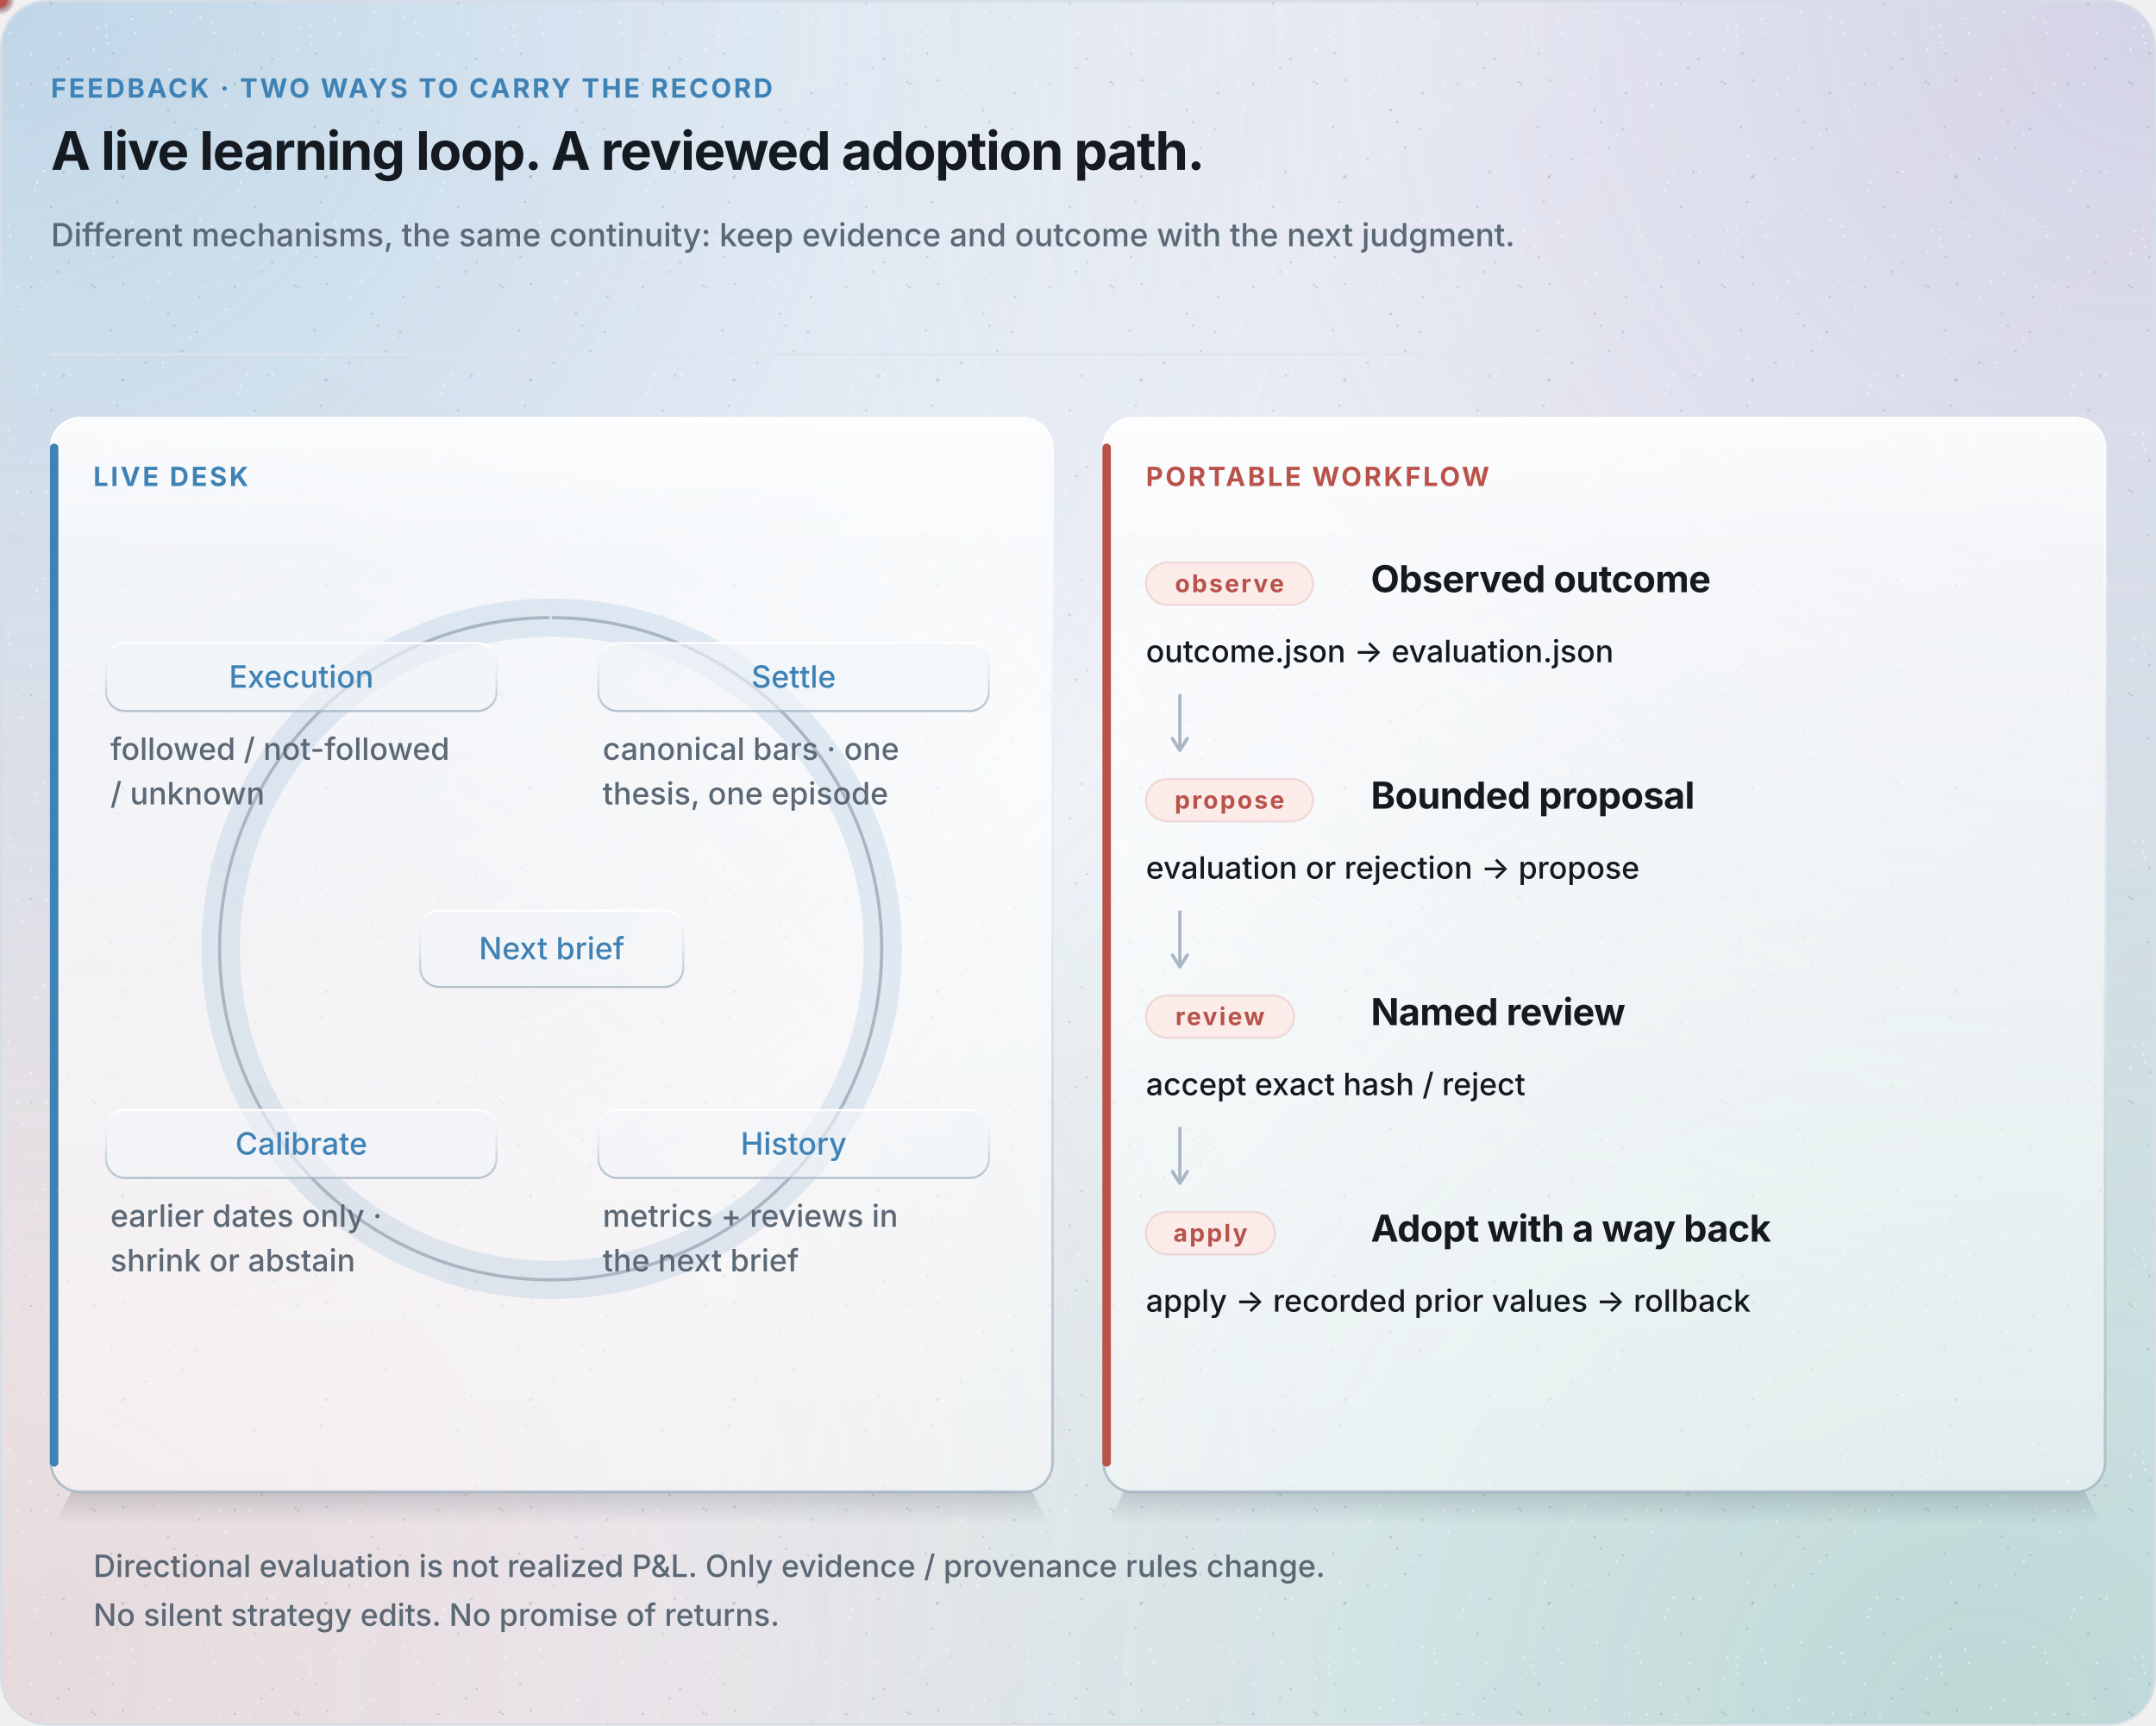
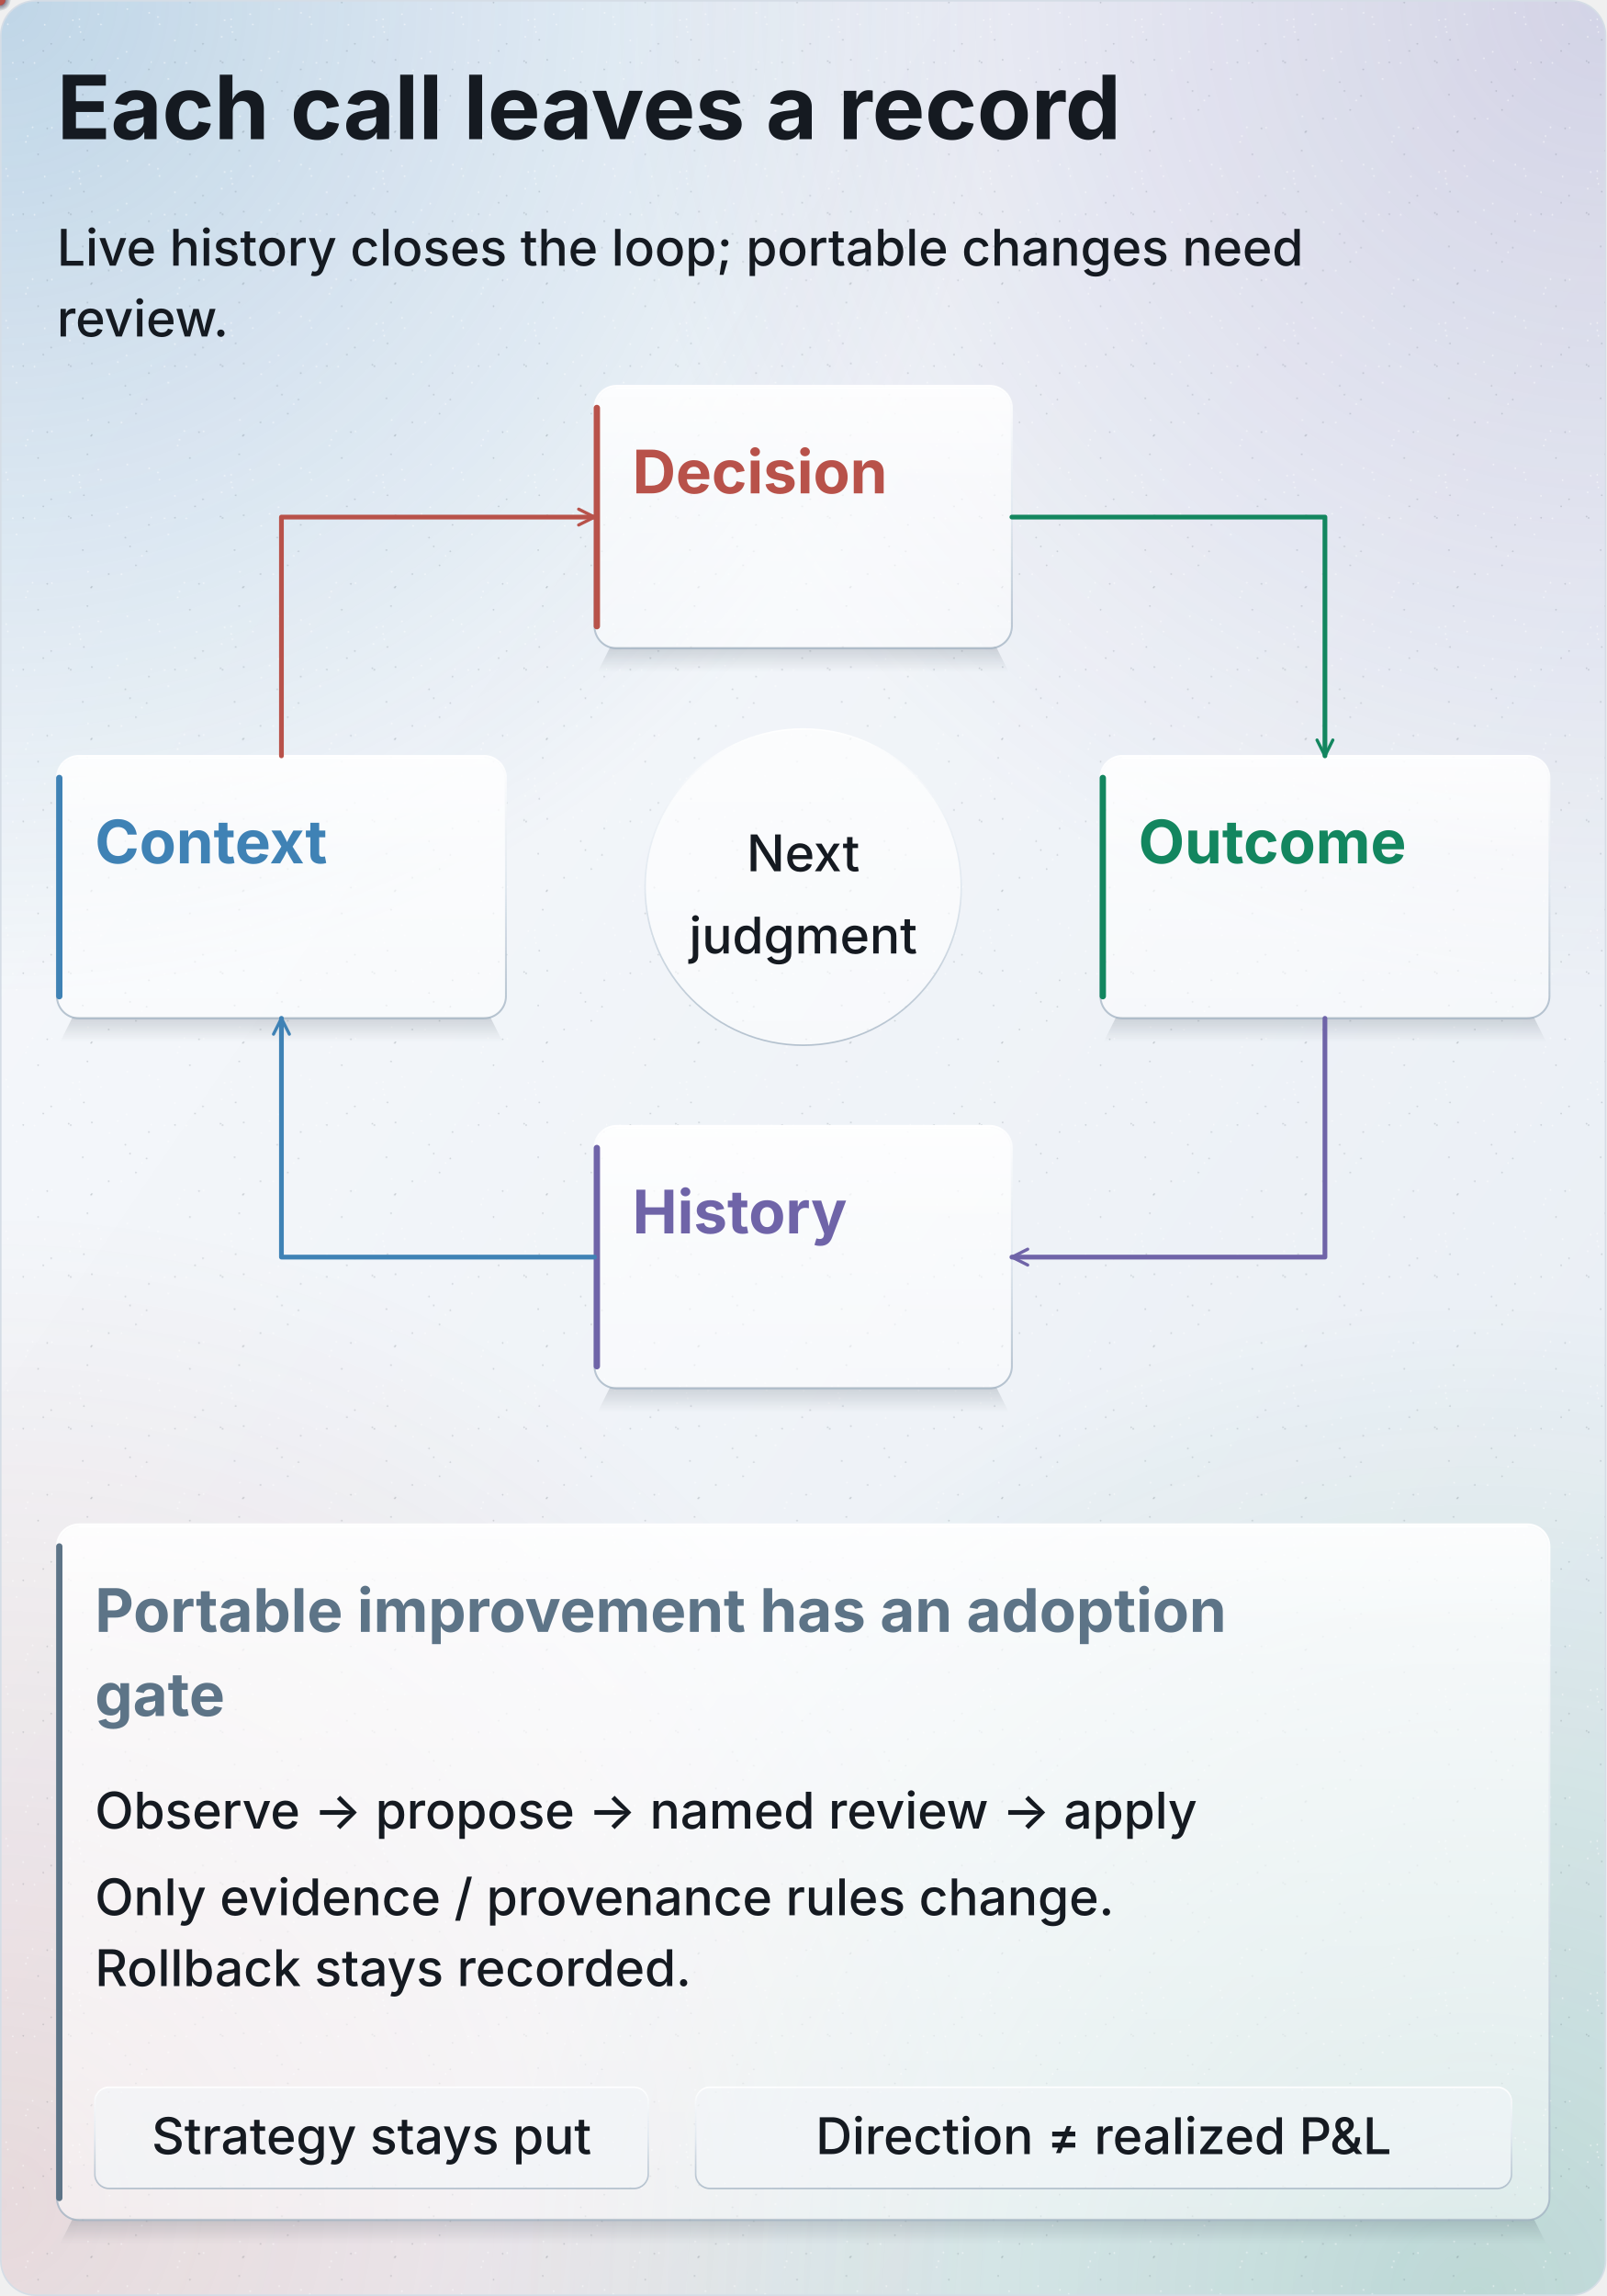
- <svg xmlns="http://www.w3.org/2000/svg" xmlns:xlink="http://www.w3.org/1999/xlink" width="1016" height="813" viewBox="0 0 1016 813" role="img" aria-labelledby="title desc">
+ <svg xmlns="http://www.w3.org/2000/svg" xmlns:xlink="http://www.w3.org/1999/xlink" width="1016" height="1452" viewBox="0 0 1016 1452" role="img" aria-labelledby="title desc">
  <defs>
    <linearGradient id="page" x1="0" y1="0" x2="1" y2="1">
      <stop offset="0" stop-color="#f7f9fc" />
      <stop offset=".6" stop-color="#eef2f7" />
      <stop offset="1" stop-color="#e6ecf3" />
    </linearGradient>
    <radialGradient id="field-blue" cx="0" cy="0" r="629.92" gradientUnits="userSpaceOnUse">
      <stop offset="0" stop-color="#3f82b5" stop-opacity="0.3" />
      <stop offset="1" stop-color="#3f82b5" stop-opacity="0" />
    </radialGradient>
    <radialGradient id="field-violet" cx="1016" cy="0" r="629.92" gradientUnits="userSpaceOnUse">
      <stop offset="0" stop-color="#6f64a8" stop-opacity="0.22" />
      <stop offset="1" stop-color="#6f64a8" stop-opacity="0" />
    </radialGradient>
-     <radialGradient id="field-green" cx="934.72" cy="813" r="629.92" gradientUnits="userSpaceOnUse">
+     <radialGradient id="field-green" cx="934.72" cy="1452" r="629.92" gradientUnits="userSpaceOnUse">
      <stop offset="0" stop-color="#13865f" stop-opacity="0.2" />
      <stop offset="1" stop-color="#13865f" stop-opacity="0" />
    </radialGradient>
-     <radialGradient id="field-warm" cx="0" cy="780.48" r="629.92" gradientUnits="userSpaceOnUse">
+     <radialGradient id="field-warm" cx="0" cy="1393.92" r="629.92" gradientUnits="userSpaceOnUse">
      <stop offset="0" stop-color="#b8524a" stop-opacity="0.16" />
      <stop offset="1" stop-color="#b8524a" stop-opacity="0" />
    </radialGradient>
    <pattern id="grain" width="96" height="96" patternUnits="userSpaceOnUse">
      <circle cx="32.83" cy="80.8" r=".55" fill="#ffffff" fill-opacity=".5" />
      <circle cx="21.85" cy="39.82" r=".55" fill="#ffffff" fill-opacity=".5" />
      <circle cx="29.91" cy="81.24" r=".55" fill="#22303c" fill-opacity=".16" />
      <circle cx="44.21" cy="23.3" r=".55" fill="#ffffff" fill-opacity=".5" />
      <circle cx="94.19" cy="43.92" r=".55" fill="#22303c" fill-opacity=".16" />
      <circle cx="14.73" cy="39.42" r=".55" fill="#22303c" fill-opacity=".16" />
      <circle cx="32.39" cy="27.72" r=".55" fill="#22303c" fill-opacity=".16" />
      <circle cx="44.77" cy="39.54" r=".55" fill="#22303c" fill-opacity=".16" />
      <circle cx="55.71" cy="73.6" r=".55" fill="#ffffff" fill-opacity=".5" />
      <circle cx="80.57" cy="5.74" r=".55" fill="#ffffff" fill-opacity=".5" />
      <circle cx="74.55" cy="36.92" r=".55" fill="#ffffff" fill-opacity=".5" />
      <circle cx="58.13" cy="37.86" r=".55" fill="#22303c" fill-opacity=".16" />
      <circle cx="53.07" cy="25.2" r=".55" fill="#22303c" fill-opacity=".16" />
      <circle cx="27.37" cy="32.22" r=".55" fill="#22303c" fill-opacity=".16" />
      <circle cx="10.47" cy="49.96" r=".55" fill="#ffffff" fill-opacity=".5" />
      <circle cx="24.13" cy="1.62" r=".55" fill="#22303c" fill-opacity=".16" />
      <circle cx="58.11" cy="83.04" r=".55" fill="#22303c" fill-opacity=".16" />
      <circle cx="50.97" cy="20.3" r=".55" fill="#ffffff" fill-opacity=".5" />
      <circle cx="28.31" cy="15.64" r=".55" fill="#ffffff" fill-opacity=".5" />
      <circle cx="82.29" cy="57.54" r=".55" fill="#22303c" fill-opacity=".16" />
      <circle cx="8.11" cy="39.76" r=".55" fill="#ffffff" fill-opacity=".5" />
      <circle cx="50.25" cy="12.22" r=".55" fill="#ffffff" fill-opacity=".5" />
      <circle cx="3.91" cy="10.76" r=".55" fill="#ffffff" fill-opacity=".5" />
      <circle cx="68.77" cy="75.06" r=".55" fill="#22303c" fill-opacity=".16" />
      <circle cx="50.27" cy="16.96" r=".55" fill="#ffffff" fill-opacity=".5" />
      <circle cx="17.53" cy="86.06" r=".55" fill="#ffffff" fill-opacity=".5" />
      <circle cx="79.35" cy="51.96" r=".55" fill="#22303c" fill-opacity=".16" />
      <circle cx="85.97" cy="69.54" r=".55" fill="#22303c" fill-opacity=".16" />
      <circle cx="55.31" cy="95.28" r=".55" fill="#22303c" fill-opacity=".16" />
      <circle cx="20.65" cy="80.54" r=".55" fill="#ffffff" fill-opacity=".5" />
      <circle cx="52.39" cy="59.88" r=".55" fill="#22303c" fill-opacity=".16" />
      <circle cx="62.21" cy="8.98" r=".55" fill="#ffffff" fill-opacity=".5" />
      <circle cx="89.79" cy="63.52" r=".55" fill="#ffffff" fill-opacity=".5" />
      <circle cx="80.09" cy="32.78" r=".55" fill="#ffffff" fill-opacity=".5" />
      <circle cx="4.95" cy="15.32" r=".55" fill="#ffffff" fill-opacity=".5" />
      <circle cx="76.85" cy="75.14" r=".55" fill="#ffffff" fill-opacity=".5" />
      <circle cx="69.23" cy="44.56" r=".55" fill="#ffffff" fill-opacity=".5" />
      <circle cx="57.61" cy="83.58" r=".55" fill="#22303c" fill-opacity=".16" />
      <circle cx="16.39" cy="89.8" r=".55" fill="#ffffff" fill-opacity=".5" />
      <circle cx="92.77" cy="60.66" r=".55" fill="#22303c" fill-opacity=".16" />
      <circle cx="46.11" cy="12.8" r=".55" fill="#ffffff" fill-opacity=".5" />
      <circle cx="14.65" cy="25.58" r=".55" fill="#ffffff" fill-opacity=".5" />
      <circle cx="94.39" cy="8.12" r=".55" fill="#ffffff" fill-opacity=".5" />
      <circle cx="63.89" cy="15.46" r=".55" fill="#ffffff" fill-opacity=".5" />
      <circle cx="43.47" cy="38.64" r=".55" fill="#22303c" fill-opacity=".16" />
      <circle cx="95.85" cy="39.26" r=".55" fill="#ffffff" fill-opacity=".5" />
    </pattern>
    <linearGradient id="glass" x1="0" y1="0" x2="0" y2="1">
      <stop offset="0" stop-color="#ffffff" stop-opacity=".74" />
      <stop offset="1" stop-color="#ffffff" stop-opacity=".48" />
    </linearGradient>
    <linearGradient id="glass-blue" x1="0" y1="0" x2="0" y2="1">
      <stop offset="0" stop-color="#e8f1f8" stop-opacity=".88" />
      <stop offset="1" stop-color="#e8f1f8" stop-opacity=".60" />
    </linearGradient>
    <linearGradient id="glass-green" x1="0" y1="0" x2="0" y2="1">
      <stop offset="0" stop-color="#e6f4ee" stop-opacity=".88" />
      <stop offset="1" stop-color="#e6f4ee" stop-opacity=".60" />
    </linearGradient>
    <linearGradient id="glass-warm" x1="0" y1="0" x2="0" y2="1">
      <stop offset="0" stop-color="#fbecea" stop-opacity=".88" />
      <stop offset="1" stop-color="#fbecea" stop-opacity=".60" />
    </linearGradient>
    <linearGradient id="glass-slate" x1="0" y1="0" x2="0" y2="1">
      <stop offset="0" stop-color="#eaeef2" stop-opacity=".88" />
      <stop offset="1" stop-color="#eaeef2" stop-opacity=".60" />
    </linearGradient>
    <linearGradient id="glass-violet" x1="0" y1="0" x2="0" y2="1">
      <stop offset="0" stop-color="#efedf7" stop-opacity=".88" />
      <stop offset="1" stop-color="#efedf7" stop-opacity=".60" />
    </linearGradient>
    <linearGradient id="sheen" x1="0" y1="0" x2="0" y2="1">
      <stop offset="0" stop-color="#ffffff" stop-opacity=".55" />
      <stop offset="1" stop-color="#ffffff" stop-opacity="0" />
    </linearGradient>
    <linearGradient id="rim" x1="0" y1="0" x2="0" y2="1">
      <stop offset="0" stop-color="#ffffff" stop-opacity=".95" />
      <stop offset=".5" stop-color="#dfe7ef" stop-opacity=".9" />
      <stop offset="1" stop-color="#9fb0c0" stop-opacity=".75" />
    </linearGradient>
    <linearGradient id="lift" x1="0" y1="0" x2="0" y2="1">
      <stop offset="0" stop-color="#1c2b3a" stop-opacity=".17" />
      <stop offset="1" stop-color="#1c2b3a" stop-opacity="0" />
    </linearGradient>
    <linearGradient id="rule" x1="24" y1="0" x2="992" y2="0" gradientUnits="userSpaceOnUse">
      <stop offset=".5" stop-color="#dde4eb" />
      <stop offset="1" stop-color="#dde4eb" stop-opacity="0" />
    </linearGradient>
    <radialGradient id="glow-blue">
      <stop offset=".4" stop-color="#3f82b5" stop-opacity=".36" />
      <stop offset=".72" stop-color="#3f82b5" stop-opacity=".14" />
      <stop offset="1" stop-color="#3f82b5" stop-opacity="0" />
    </radialGradient>
    <radialGradient id="glow-green">
      <stop offset=".4" stop-color="#13865f" stop-opacity=".36" />
      <stop offset=".72" stop-color="#13865f" stop-opacity=".14" />
      <stop offset="1" stop-color="#13865f" stop-opacity="0" />
    </radialGradient>
    <radialGradient id="glow-warm">
      <stop offset=".4" stop-color="#b8524a" stop-opacity=".36" />
      <stop offset=".72" stop-color="#b8524a" stop-opacity=".14" />
      <stop offset="1" stop-color="#b8524a" stop-opacity="0" />
    </radialGradient>
    <radialGradient id="glow-slate">
      <stop offset=".4" stop-color="#5d7487" stop-opacity=".36" />
      <stop offset=".72" stop-color="#5d7487" stop-opacity=".14" />
      <stop offset="1" stop-color="#5d7487" stop-opacity="0" />
    </radialGradient>
    <radialGradient id="glow-violet">
      <stop offset=".4" stop-color="#6f64a8" stop-opacity=".36" />
      <stop offset=".72" stop-color="#6f64a8" stop-opacity=".14" />
      <stop offset="1" stop-color="#6f64a8" stop-opacity="0" />
    </radialGradient>
+     <marker id="arrow-blue" markerWidth="14" markerHeight="14" refX="12" refY="7" orient="auto" markerUnits="userSpaceOnUse">
+       <path d="M2 2L12 7L2 12" fill="none" stroke="#3f82b5" stroke-width="2" stroke-linecap="round" stroke-linejoin="round" />
+     </marker>
    <marker id="arr" markerWidth="10" markerHeight="10" refX="6" refY="5" orient="auto" markerUnits="userSpaceOnUse">
      <path d="M1 1.5L6.5 5L1 8.5" fill="none" stroke="#a9b6c2" stroke-width="1.6" stroke-linecap="round" stroke-linejoin="round" />
    </marker>
-     <style>text{font-family:-apple-system,BlinkMacSystemFont,"SF Pro Text","Segoe UI",Inter,Roboto,"Helvetica Neue",Arial,sans-serif}.kick{font-size:12.5px;font-weight:700}.title{font-size:25px;font-weight:750}.sub{font-size:15px;font-weight:450}.h{font-size:17.5px;font-weight:700}.b{font-size:15px;font-weight:450}.m{font-size:14.5px;font-weight:450}.code{font-size:13.5px;font-weight:500}.tag{font-size:11.5px;font-weight:700}.kick{letter-spacing:1.1px}.title{letter-spacing:-.5px}.h{letter-spacing:-.2px}.tag{letter-spacing:.9px}.code{font-family:ui-monospace,SFMono-Regular,Menlo,Consolas,"Liberation Mono",monospace}.breathe{animation:breathe 2.4s ease-in-out infinite}@keyframes breathe{50%{opacity:.35}}@media (prefers-reduced-motion:reduce){.pulse{display:none}.breathe,.sweep{animation:none}}</style>
+     <marker id="arrow-green" markerWidth="14" markerHeight="14" refX="12" refY="7" orient="auto" markerUnits="userSpaceOnUse">
+       <path d="M2 2L12 7L2 12" fill="none" stroke="#13865f" stroke-width="2" stroke-linecap="round" stroke-linejoin="round" />
+     </marker>
+     <marker id="arr" markerWidth="10" markerHeight="10" refX="6" refY="5" orient="auto" markerUnits="userSpaceOnUse">
+       <path d="M1 1.5L6.5 5L1 8.5" fill="none" stroke="#a9b6c2" stroke-width="1.6" stroke-linecap="round" stroke-linejoin="round" />
+     </marker>
+     <marker id="arrow-warm" markerWidth="14" markerHeight="14" refX="12" refY="7" orient="auto" markerUnits="userSpaceOnUse">
+       <path d="M2 2L12 7L2 12" fill="none" stroke="#b8524a" stroke-width="2" stroke-linecap="round" stroke-linejoin="round" />
+     </marker>
+     <marker id="arr" markerWidth="10" markerHeight="10" refX="6" refY="5" orient="auto" markerUnits="userSpaceOnUse">
+       <path d="M1 1.5L6.5 5L1 8.5" fill="none" stroke="#a9b6c2" stroke-width="1.6" stroke-linecap="round" stroke-linejoin="round" />
+     </marker>
+     <marker id="arrow-slate" markerWidth="14" markerHeight="14" refX="12" refY="7" orient="auto" markerUnits="userSpaceOnUse">
+       <path d="M2 2L12 7L2 12" fill="none" stroke="#5d7487" stroke-width="2" stroke-linecap="round" stroke-linejoin="round" />
+     </marker>
+     <marker id="arr" markerWidth="10" markerHeight="10" refX="6" refY="5" orient="auto" markerUnits="userSpaceOnUse">
+       <path d="M1 1.5L6.5 5L1 8.5" fill="none" stroke="#a9b6c2" stroke-width="1.6" stroke-linecap="round" stroke-linejoin="round" />
+     </marker>
+     <marker id="arrow-violet" markerWidth="14" markerHeight="14" refX="12" refY="7" orient="auto" markerUnits="userSpaceOnUse">
+       <path d="M2 2L12 7L2 12" fill="none" stroke="#6f64a8" stroke-width="2" stroke-linecap="round" stroke-linejoin="round" />
+     </marker>
+     <style>text{font-family:-apple-system,BlinkMacSystemFont,"SF Pro Text","Segoe UI",Inter,Roboto,"Helvetica Neue",Arial,sans-serif}.kick{font-size:12.5px;font-weight:700}.title{font-size:25px;font-weight:750}.sub{font-size:15px;font-weight:450}.h{font-size:17.5px;font-weight:700}.b{font-size:15px;font-weight:450}.m{font-size:14.5px;font-weight:450}.code{font-size:13.5px;font-weight:500}.tag{font-size:11.5px;font-weight:700}.display{font-size:56px;font-weight:750}.heading{font-size:38px;font-weight:700}.body{font-size:32px;font-weight:450}.mono{font-size:32px;font-weight:500}.overview{font-size:46px;font-weight:450}.overview_h{font-size:48px;font-weight:700}.overview_title{font-size:68px;font-weight:750}.kick{letter-spacing:1.1px}.title{letter-spacing:-.5px}.h{letter-spacing:-.2px}.tag{letter-spacing:.9px}.code,.mono{font-family:ui-monospace,SFMono-Regular,Menlo,Consolas,"Liberation Mono",monospace}.breathe{animation:breathe 2.4s ease-in-out infinite}@keyframes breathe{50%{opacity:.35}}@media (prefers-reduced-motion:reduce){.pulse{display:none}.breathe,.sweep{animation:none}}</style>
  </defs>
-   <rect x=".5" y=".5" width="1015" height="812" rx="22" fill="url(#page)" />
-   <rect x=".5" y=".5" width="1015" height="812" rx="22" fill="url(#field-blue)" />
-   <rect x=".5" y=".5" width="1015" height="812" rx="22" fill="url(#field-violet)" />
-   <rect x=".5" y=".5" width="1015" height="812" rx="22" fill="url(#field-green)" />
-   <rect x=".5" y=".5" width="1015" height="812" rx="22" fill="url(#field-warm)" />
-   <rect x=".5" y=".5" width="1015" height="812" rx="22" fill="url(#grain)" stroke="#d5dde6" />
-   <text x="24" y="46" class="kick">
-     <tspan fill="#3f82b5">FEEDBACK · TWO WAYS TO CARRY THE RECORD</tspan>
-   </text>
-   <text x="24" y="80" class="title">
-     <tspan fill="#151a21">A live learning loop. A reviewed adoption path.</tspan>
-   </text>
-   <text x="24" y="116" class="sub">
-     <tspan fill="#5b6875">Different mechanisms, the same continuity: keep evidence and outcome with the next judgment.</tspan>
-   </text>
-   <path d="M24 167H992" stroke="url(#rule)" />
-   <path d="M34 702H486L494 718H26Z" fill="url(#lift)" />
-   <rect x="24" y="197" width="472" height="506" rx="14" fill="url(#glass)" stroke="url(#rim)" stroke-width="1.2" />
-   <rect class="sheen" x="25" y="198" width="470" height="64" rx="13" fill="url(#sheen)" />
-   <path d="M38 198.4H482" stroke="#ffffff" stroke-opacity=".95" stroke-linecap="round" />
-   <path d="M25.5 211V689" stroke="#3f82b5" stroke-width="4" stroke-linecap="round" />
-   <text x="44" y="229" class="kick">
-     <tspan fill="#3f82b5">LIVE DESK</tspan>
-   </text>
-   <circle cx="260.0" cy="447" r="156" fill="none" stroke="#3f82b5" stroke-width="18" stroke-opacity=".13" />
-   <path id="w1" d="M260.0 291A156 156 0 1 1 259.0 291" fill="none" stroke="#a9b6c2" stroke-width="1.5" />
-   <circle class="pulse" r="7" fill="url(#glow-blue)">
-     <animateMotion dur="8s" begin="0.00s" repeatCount="indefinite" keyPoints="0;1" keyTimes="0;1" calcMode="spline" keySplines=".45 0 .55 1">
-       <mpath href="#w1" xlink:href="#w1" />
-     </animateMotion>
-   </circle>
-   <circle class="pulse" r="3.4" fill="#3f82b5">
-     <animateMotion dur="8s" begin="0.00s" repeatCount="indefinite" keyPoints="0;1" keyTimes="0;1" calcMode="spline" keySplines=".45 0 .55 1">
-       <mpath href="#w1" xlink:href="#w1" />
-     </animateMotion>
-   </circle>
-   <circle class="pulse" r="7" fill="url(#glow-blue)">
-     <animateMotion dur="8s" begin="-2.10s" repeatCount="indefinite" keyPoints="0;1" keyTimes="0;1" calcMode="spline" keySplines=".45 0 .55 1">
-       <mpath href="#w1" xlink:href="#w1" />
-     </animateMotion>
-   </circle>
-   <circle class="pulse" r="3.4" fill="#3f82b5">
-     <animateMotion dur="8s" begin="-2.10s" repeatCount="indefinite" keyPoints="0;1" keyTimes="0;1" calcMode="spline" keySplines=".45 0 .55 1">
-       <mpath href="#w1" xlink:href="#w1" />
-     </animateMotion>
-   </circle>
-   <rect x="50" y="303" width="184" height="32" rx="9" fill="#f2f5f8" fill-opacity=".62" stroke="url(#rim)" />
-   <text x="142" y="324" class="m" text-anchor="middle">
-     <tspan fill="#3f82b5">Execution</tspan>
-   </text>
-   <text x="52" y="358" class="m">
-     <tspan fill="#5b6875">followed / not-followed</tspan>
-   </text>
-   <text x="52" y="379" class="m">
-     <tspan fill="#5b6875">/ unknown</tspan>
-   </text>
-   <rect x="282" y="303" width="184" height="32" rx="9" fill="#f2f5f8" fill-opacity=".62" stroke="url(#rim)" />
-   <text x="374" y="324" class="m" text-anchor="middle">
-     <tspan fill="#3f82b5">Settle</tspan>
-   </text>
-   <text x="284" y="358" class="m">
-     <tspan fill="#5b6875">canonical bars · one</tspan>
-   </text>
-   <text x="284" y="379" class="m">
-     <tspan fill="#5b6875">thesis, one episode</tspan>
-   </text>
-   <rect x="282" y="523" width="184" height="32" rx="9" fill="#f2f5f8" fill-opacity=".62" stroke="url(#rim)" />
-   <text x="374" y="544" class="m" text-anchor="middle">
-     <tspan fill="#3f82b5">History</tspan>
-   </text>
-   <text x="284" y="578" class="m">
-     <tspan fill="#5b6875">metrics + reviews in</tspan>
-   </text>
-   <text x="284" y="599" class="m">
-     <tspan fill="#5b6875">the next brief</tspan>
-   </text>
-   <rect x="50" y="523" width="184" height="32" rx="9" fill="#f2f5f8" fill-opacity=".62" stroke="url(#rim)" />
-   <text x="142" y="544" class="m" text-anchor="middle">
-     <tspan fill="#3f82b5">Calibrate</tspan>
-   </text>
-   <text x="52" y="578" class="m">
-     <tspan fill="#5b6875">earlier dates only ·</tspan>
-   </text>
-   <text x="52" y="599" class="m">
-     <tspan fill="#5b6875">shrink or abstain</tspan>
-   </text>
-   <rect x="198" y="429" width="124" height="36" rx="9" fill="#f2f5f8" fill-opacity=".62" stroke="url(#rim)" />
-   <text x="260" y="452" class="m" text-anchor="middle">
-     <tspan fill="#3f82b5">Next brief</tspan>
-   </text>
-   <path d="M530 702H982L990 718H522Z" fill="url(#lift)" />
-   <rect x="520" y="197" width="472" height="506" rx="14" fill="url(#glass)" stroke="url(#rim)" stroke-width="1.2" />
-   <rect class="sheen" x="521" y="198" width="470" height="64" rx="13" fill="url(#sheen)" />
-   <path d="M534 198.4H978" stroke="#ffffff" stroke-opacity=".95" stroke-linecap="round" />
-   <path d="M521.5 211V689" stroke="#b8524a" stroke-width="4" stroke-linecap="round" />
-   <text x="540" y="229" class="kick">
-     <tspan fill="#b8524a">PORTABLE WORKFLOW</tspan>
-   </text>
-   <rect x="540" y="265" width="78.79" height="20" rx="10" fill="#fbecea" stroke="#b8524a" stroke-opacity=".16" />
-   <text x="579.395" y="279" class="tag" text-anchor="middle">
-     <tspan fill="#b8524a">observe</tspan>
-   </text>
-   <text x="646" y="279" class="h">
-     <tspan fill="#151a21">Observed outcome</tspan>
-   </text>
-   <text x="540" y="312" class="m">
-     <tspan fill="#151a21">outcome.json → evaluation.json</tspan>
-   </text>
-   <path id="w2" d="M556 327V353" fill="none" stroke="#a9b6c2" stroke-width="1.5" marker-end="url(#arr)" />
-   <circle class="pulse" r="7" fill="url(#glow-warm)">
-     <animateMotion dur="2.2s" begin="0.00s" repeatCount="indefinite" keyPoints="0;1" keyTimes="0;1" calcMode="spline" keySplines=".45 0 .55 1">
-       <mpath href="#w2" xlink:href="#w2" />
-     </animateMotion>
-   </circle>
-   <circle class="pulse" r="3.4" fill="#b8524a">
-     <animateMotion dur="2.2s" begin="0.00s" repeatCount="indefinite" keyPoints="0;1" keyTimes="0;1" calcMode="spline" keySplines=".45 0 .55 1">
-       <mpath href="#w2" xlink:href="#w2" />
-     </animateMotion>
-   </circle>
-   <rect x="540" y="367" width="78.79" height="20" rx="10" fill="#fbecea" stroke="#b8524a" stroke-opacity=".16" />
-   <text x="579.395" y="381" class="tag" text-anchor="middle">
-     <tspan fill="#b8524a">propose</tspan>
-   </text>
-   <text x="646" y="381" class="h">
-     <tspan fill="#151a21">Bounded proposal</tspan>
-   </text>
-   <text x="540" y="414" class="m">
-     <tspan fill="#151a21">evaluation or rejection → propose</tspan>
-   </text>
-   <path id="w3" d="M556 429V455" fill="none" stroke="#a9b6c2" stroke-width="1.5" marker-end="url(#arr)" />
-   <circle class="pulse" r="7" fill="url(#glow-warm)">
-     <animateMotion dur="2.2s" begin="0.00s" repeatCount="indefinite" keyPoints="0;1" keyTimes="0;1" calcMode="spline" keySplines=".45 0 .55 1">
-       <mpath href="#w3" xlink:href="#w3" />
-     </animateMotion>
-   </circle>
-   <circle class="pulse" r="3.4" fill="#b8524a">
-     <animateMotion dur="2.2s" begin="0.00s" repeatCount="indefinite" keyPoints="0;1" keyTimes="0;1" calcMode="spline" keySplines=".45 0 .55 1">
-       <mpath href="#w3" xlink:href="#w3" />
-     </animateMotion>
-   </circle>
-   <rect x="540" y="469" width="69.82" height="20" rx="10" fill="#fbecea" stroke="#b8524a" stroke-opacity=".16" />
-   <text x="574.91" y="483" class="tag" text-anchor="middle">
-     <tspan fill="#b8524a">review</tspan>
-   </text>
-   <text x="646" y="483" class="h">
-     <tspan fill="#151a21">Named review</tspan>
-   </text>
-   <text x="540" y="516" class="m">
-     <tspan fill="#151a21">accept exact hash / reject</tspan>
-   </text>
-   <path id="w4" d="M556 531V557" fill="none" stroke="#a9b6c2" stroke-width="1.5" marker-end="url(#arr)" />
-   <circle class="pulse" r="7" fill="url(#glow-warm)">
-     <animateMotion dur="2.2s" begin="0.00s" repeatCount="indefinite" keyPoints="0;1" keyTimes="0;1" calcMode="spline" keySplines=".45 0 .55 1">
-       <mpath href="#w4" xlink:href="#w4" />
-     </animateMotion>
-   </circle>
-   <circle class="pulse" r="3.4" fill="#b8524a">
-     <animateMotion dur="2.2s" begin="0.00s" repeatCount="indefinite" keyPoints="0;1" keyTimes="0;1" calcMode="spline" keySplines=".45 0 .55 1">
-       <mpath href="#w4" xlink:href="#w4" />
-     </animateMotion>
-   </circle>
-   <rect x="540" y="571" width="60.85" height="20" rx="10" fill="#fbecea" stroke="#b8524a" stroke-opacity=".16" />
-   <text x="570.425" y="585" class="tag" text-anchor="middle">
-     <tspan fill="#b8524a">apply</tspan>
-   </text>
-   <text x="646" y="585" class="h">
-     <tspan fill="#151a21">Adopt with a way back</tspan>
-   </text>
-   <text x="540" y="618" class="m">
-     <tspan fill="#151a21">apply → recorded prior values → rollback</tspan>
-   </text>
-   <text x="44" y="743" class="m">
-     <tspan fill="#5b6875">Directional evaluation is not realized P&amp;L. Only evidence / provenance rules change.</tspan>
-   </text>
-   <text x="44" y="766" class="m">
-     <tspan fill="#5b6875">No silent strategy edits. No promise of returns.</tspan>
-   </text>
+   <rect x=".5" y=".5" width="1015" height="1451" rx="22" fill="url(#page)" />
+   <rect x=".5" y=".5" width="1015" height="1451" rx="22" fill="url(#field-blue)" />
+   <rect x=".5" y=".5" width="1015" height="1451" rx="22" fill="url(#field-violet)" />
+   <rect x=".5" y=".5" width="1015" height="1451" rx="22" fill="url(#field-green)" />
+   <rect x=".5" y=".5" width="1015" height="1451" rx="22" fill="url(#field-warm)" />
+   <rect x=".5" y=".5" width="1015" height="1451" rx="22" fill="url(#grain)" stroke="#d5dde6" />
+   <g data-diagram="feedback-learning">
+     <text x="36" y="88" class="display">
+       <tspan fill="#151a21">Each call leaves a record</tspan>
+     </text>
+     <text x="36" y="168" class="body">
+       <tspan fill="#151a21">Live history closes the loop; portable changes need</tspan>
+     </text>
+     <text x="36" y="212.8" class="body">
+       <tspan fill="#151a21">review.</tspan>
+     </text>
+     <g>
+       <path d="M386 409H630L638 425H378Z" fill="url(#lift)" />
+       <rect data-node="call" x="376" y="244" width="264" height="166" rx="14" fill="url(#glass)" stroke="url(#rim)" stroke-width="1.2" />
+       <rect class="sheen" x="377" y="245" width="262" height="64" rx="13" fill="url(#sheen)" />
+       <path d="M390 245.4H626" stroke="#ffffff" stroke-opacity=".95" stroke-linecap="round" />
+       <path d="M377.5 258V396" stroke="#b8524a" stroke-width="4" stroke-linecap="round" />
+       <text data-in="call" x="400" y="312" class="heading">
+         <tspan fill="#b8524a">Decision</tspan>
+       </text>
+     </g>
+     <g>
+       <path d="M706 643H970L978 659H698Z" fill="url(#lift)" />
+       <rect data-node="outcome" x="696" y="478" width="284" height="166" rx="14" fill="url(#glass)" stroke="url(#rim)" stroke-width="1.2" />
+       <rect class="sheen" x="697" y="479" width="282" height="64" rx="13" fill="url(#sheen)" />
+       <path d="M710 479.4H966" stroke="#ffffff" stroke-opacity=".95" stroke-linecap="round" />
+       <path d="M697.5 492V630" stroke="#13865f" stroke-width="4" stroke-linecap="round" />
+       <text data-in="outcome" x="720" y="546" class="heading">
+         <tspan fill="#13865f">Outcome</tspan>
+       </text>
+     </g>
+     <g>
+       <path d="M386 877H630L638 893H378Z" fill="url(#lift)" />
+       <rect data-node="history" x="376" y="712" width="264" height="166" rx="14" fill="url(#glass)" stroke="url(#rim)" stroke-width="1.2" />
+       <rect class="sheen" x="377" y="713" width="262" height="64" rx="13" fill="url(#sheen)" />
+       <path d="M390 713.4H626" stroke="#ffffff" stroke-opacity=".95" stroke-linecap="round" />
+       <path d="M377.5 726V864" stroke="#6f64a8" stroke-width="4" stroke-linecap="round" />
+       <text data-in="history" x="400" y="780" class="heading">
+         <tspan fill="#6f64a8">History</tspan>
+       </text>
+     </g>
+     <g>
+       <path d="M46 643H310L318 659H38Z" fill="url(#lift)" />
+       <rect data-node="context" x="36" y="478" width="284" height="166" rx="14" fill="url(#glass)" stroke="url(#rim)" stroke-width="1.2" />
+       <rect class="sheen" x="37" y="479" width="282" height="64" rx="13" fill="url(#sheen)" />
+       <path d="M50 479.4H306" stroke="#ffffff" stroke-opacity=".95" stroke-linecap="round" />
+       <path d="M37.5 492V630" stroke="#3f82b5" stroke-width="4" stroke-linecap="round" />
+       <text data-in="context" x="60" y="546" class="heading">
+         <tspan fill="#3f82b5">Context</tspan>
+       </text>
+     </g>
+     <circle cx="508" cy="561" r="100" fill="url(#glass)" stroke="url(#rim)" />
+     <text x="508" y="551" class="body" text-anchor="middle">
+       <tspan fill="#151a21">Next</tspan>
+     </text>
+     <text x="508" y="603" class="body" text-anchor="middle">
+       <tspan fill="#151a21">judgment</tspan>
+     </text>
+     <path data-from="call:right" data-to="outcome:top" id="w1" d="M640 327 L838 327 L838 478" fill="none" stroke="#13865f" stroke-width="3" stroke-linecap="round" stroke-linejoin="round" marker-end="url(#arrow-green)" />
+     <circle class="pulse" r="7" fill="url(#glow-green)">
+       <animateMotion dur="2.2s" begin="0.00s" repeatCount="indefinite" keyPoints="0;1" keyTimes="0;1" calcMode="spline" keySplines=".45 0 .55 1">
+         <mpath href="#w1" xlink:href="#w1" />
+       </animateMotion>
+     </circle>
+     <circle class="pulse" r="3.4" fill="#13865f">
+       <animateMotion dur="2.2s" begin="0.00s" repeatCount="indefinite" keyPoints="0;1" keyTimes="0;1" calcMode="spline" keySplines=".45 0 .55 1">
+         <mpath href="#w1" xlink:href="#w1" />
+       </animateMotion>
+     </circle>
+     <path data-from="outcome:bottom" data-to="history:right" id="w2" d="M838 644 L838 795 L640 795" fill="none" stroke="#6f64a8" stroke-width="3" stroke-linecap="round" stroke-linejoin="round" marker-end="url(#arrow-violet)" />
+     <circle class="pulse" r="7" fill="url(#glow-violet)">
+       <animateMotion dur="2.2s" begin="0.00s" repeatCount="indefinite" keyPoints="0;1" keyTimes="0;1" calcMode="spline" keySplines=".45 0 .55 1">
+         <mpath href="#w2" xlink:href="#w2" />
+       </animateMotion>
+     </circle>
+     <circle class="pulse" r="3.4" fill="#6f64a8">
+       <animateMotion dur="2.2s" begin="0.00s" repeatCount="indefinite" keyPoints="0;1" keyTimes="0;1" calcMode="spline" keySplines=".45 0 .55 1">
+         <mpath href="#w2" xlink:href="#w2" />
+       </animateMotion>
+     </circle>
+     <path data-from="history:left" data-to="context:bottom" id="w3" d="M376 795 L178 795 L178 644" fill="none" stroke="#3f82b5" stroke-width="3" stroke-linecap="round" stroke-linejoin="round" marker-end="url(#arrow-blue)" />
+     <circle class="pulse" r="7" fill="url(#glow-blue)">
+       <animateMotion dur="2.2s" begin="0.00s" repeatCount="indefinite" keyPoints="0;1" keyTimes="0;1" calcMode="spline" keySplines=".45 0 .55 1">
+         <mpath href="#w3" xlink:href="#w3" />
+       </animateMotion>
+     </circle>
+     <circle class="pulse" r="3.4" fill="#3f82b5">
+       <animateMotion dur="2.2s" begin="0.00s" repeatCount="indefinite" keyPoints="0;1" keyTimes="0;1" calcMode="spline" keySplines=".45 0 .55 1">
+         <mpath href="#w3" xlink:href="#w3" />
+       </animateMotion>
+     </circle>
+     <path data-from="context:top" data-to="call:left" id="w4" d="M178 478 L178 327 L376 327" fill="none" stroke="#b8524a" stroke-width="3" stroke-linecap="round" stroke-linejoin="round" marker-end="url(#arrow-warm)" />
+     <circle class="pulse" r="7" fill="url(#glow-warm)">
+       <animateMotion dur="2.2s" begin="0.00s" repeatCount="indefinite" keyPoints="0;1" keyTimes="0;1" calcMode="spline" keySplines=".45 0 .55 1">
+         <mpath href="#w4" xlink:href="#w4" />
+       </animateMotion>
+     </circle>
+     <circle class="pulse" r="3.4" fill="#b8524a">
+       <animateMotion dur="2.2s" begin="0.00s" repeatCount="indefinite" keyPoints="0;1" keyTimes="0;1" calcMode="spline" keySplines=".45 0 .55 1">
+         <mpath href="#w4" xlink:href="#w4" />
+       </animateMotion>
+     </circle>
+     <g>
+       <path d="M46 1403H970L978 1419H38Z" fill="url(#lift)" />
+       <rect data-node="review" x="36" y="964" width="944" height="440" rx="14" fill="url(#glass)" stroke="url(#rim)" stroke-width="1.2" />
+       <rect class="sheen" x="37" y="965" width="942" height="64" rx="13" fill="url(#sheen)" />
+       <path d="M50 965.4H966" stroke="#ffffff" stroke-opacity=".95" stroke-linecap="round" />
+       <path d="M37.5 978V1390" stroke="#5d7487" stroke-width="4" stroke-linecap="round" />
+       <text data-in="review" x="60" y="1032" class="heading">
+         <tspan fill="#5d7487">Portable improvement has an adoption</tspan>
+       </text>
+       <text data-in="review" x="60" y="1085.2" class="heading">
+         <tspan fill="#5d7487">gate</tspan>
+       </text>
+       <text data-in="review" x="60" y="1156.4" class="body">
+         <tspan fill="#151a21">Observe → propose → named review → apply</tspan>
+       </text>
+       <text data-in="review" x="60" y="1211.2" class="body">
+         <tspan fill="#151a21">Only evidence / provenance rules change.</tspan>
+       </text>
+       <text data-in="review" x="60" y="1256" class="body">
+         <tspan fill="#151a21">Rollback stays recorded.</tspan>
+       </text>
+     </g>
+     <rect x="60" y="1320" width="350" height="64" rx="9" fill="#f2f5f8" fill-opacity=".62" stroke="url(#rim)" />
+     <text data-in="review" x="235" y="1362.24" class="body" text-anchor="middle">
+       <tspan fill="#151a21">Strategy stays put</tspan>
+     </text>
+     <rect x="440" y="1320" width="516" height="64" rx="9" fill="#f2f5f8" fill-opacity=".62" stroke="url(#rim)" />
+     <text data-in="review" x="698" y="1362.24" class="body" text-anchor="middle">
+       <tspan fill="#151a21">Direction ≠ realized P&amp;L</tspan>
+     </text>
+   </g>
</svg>
